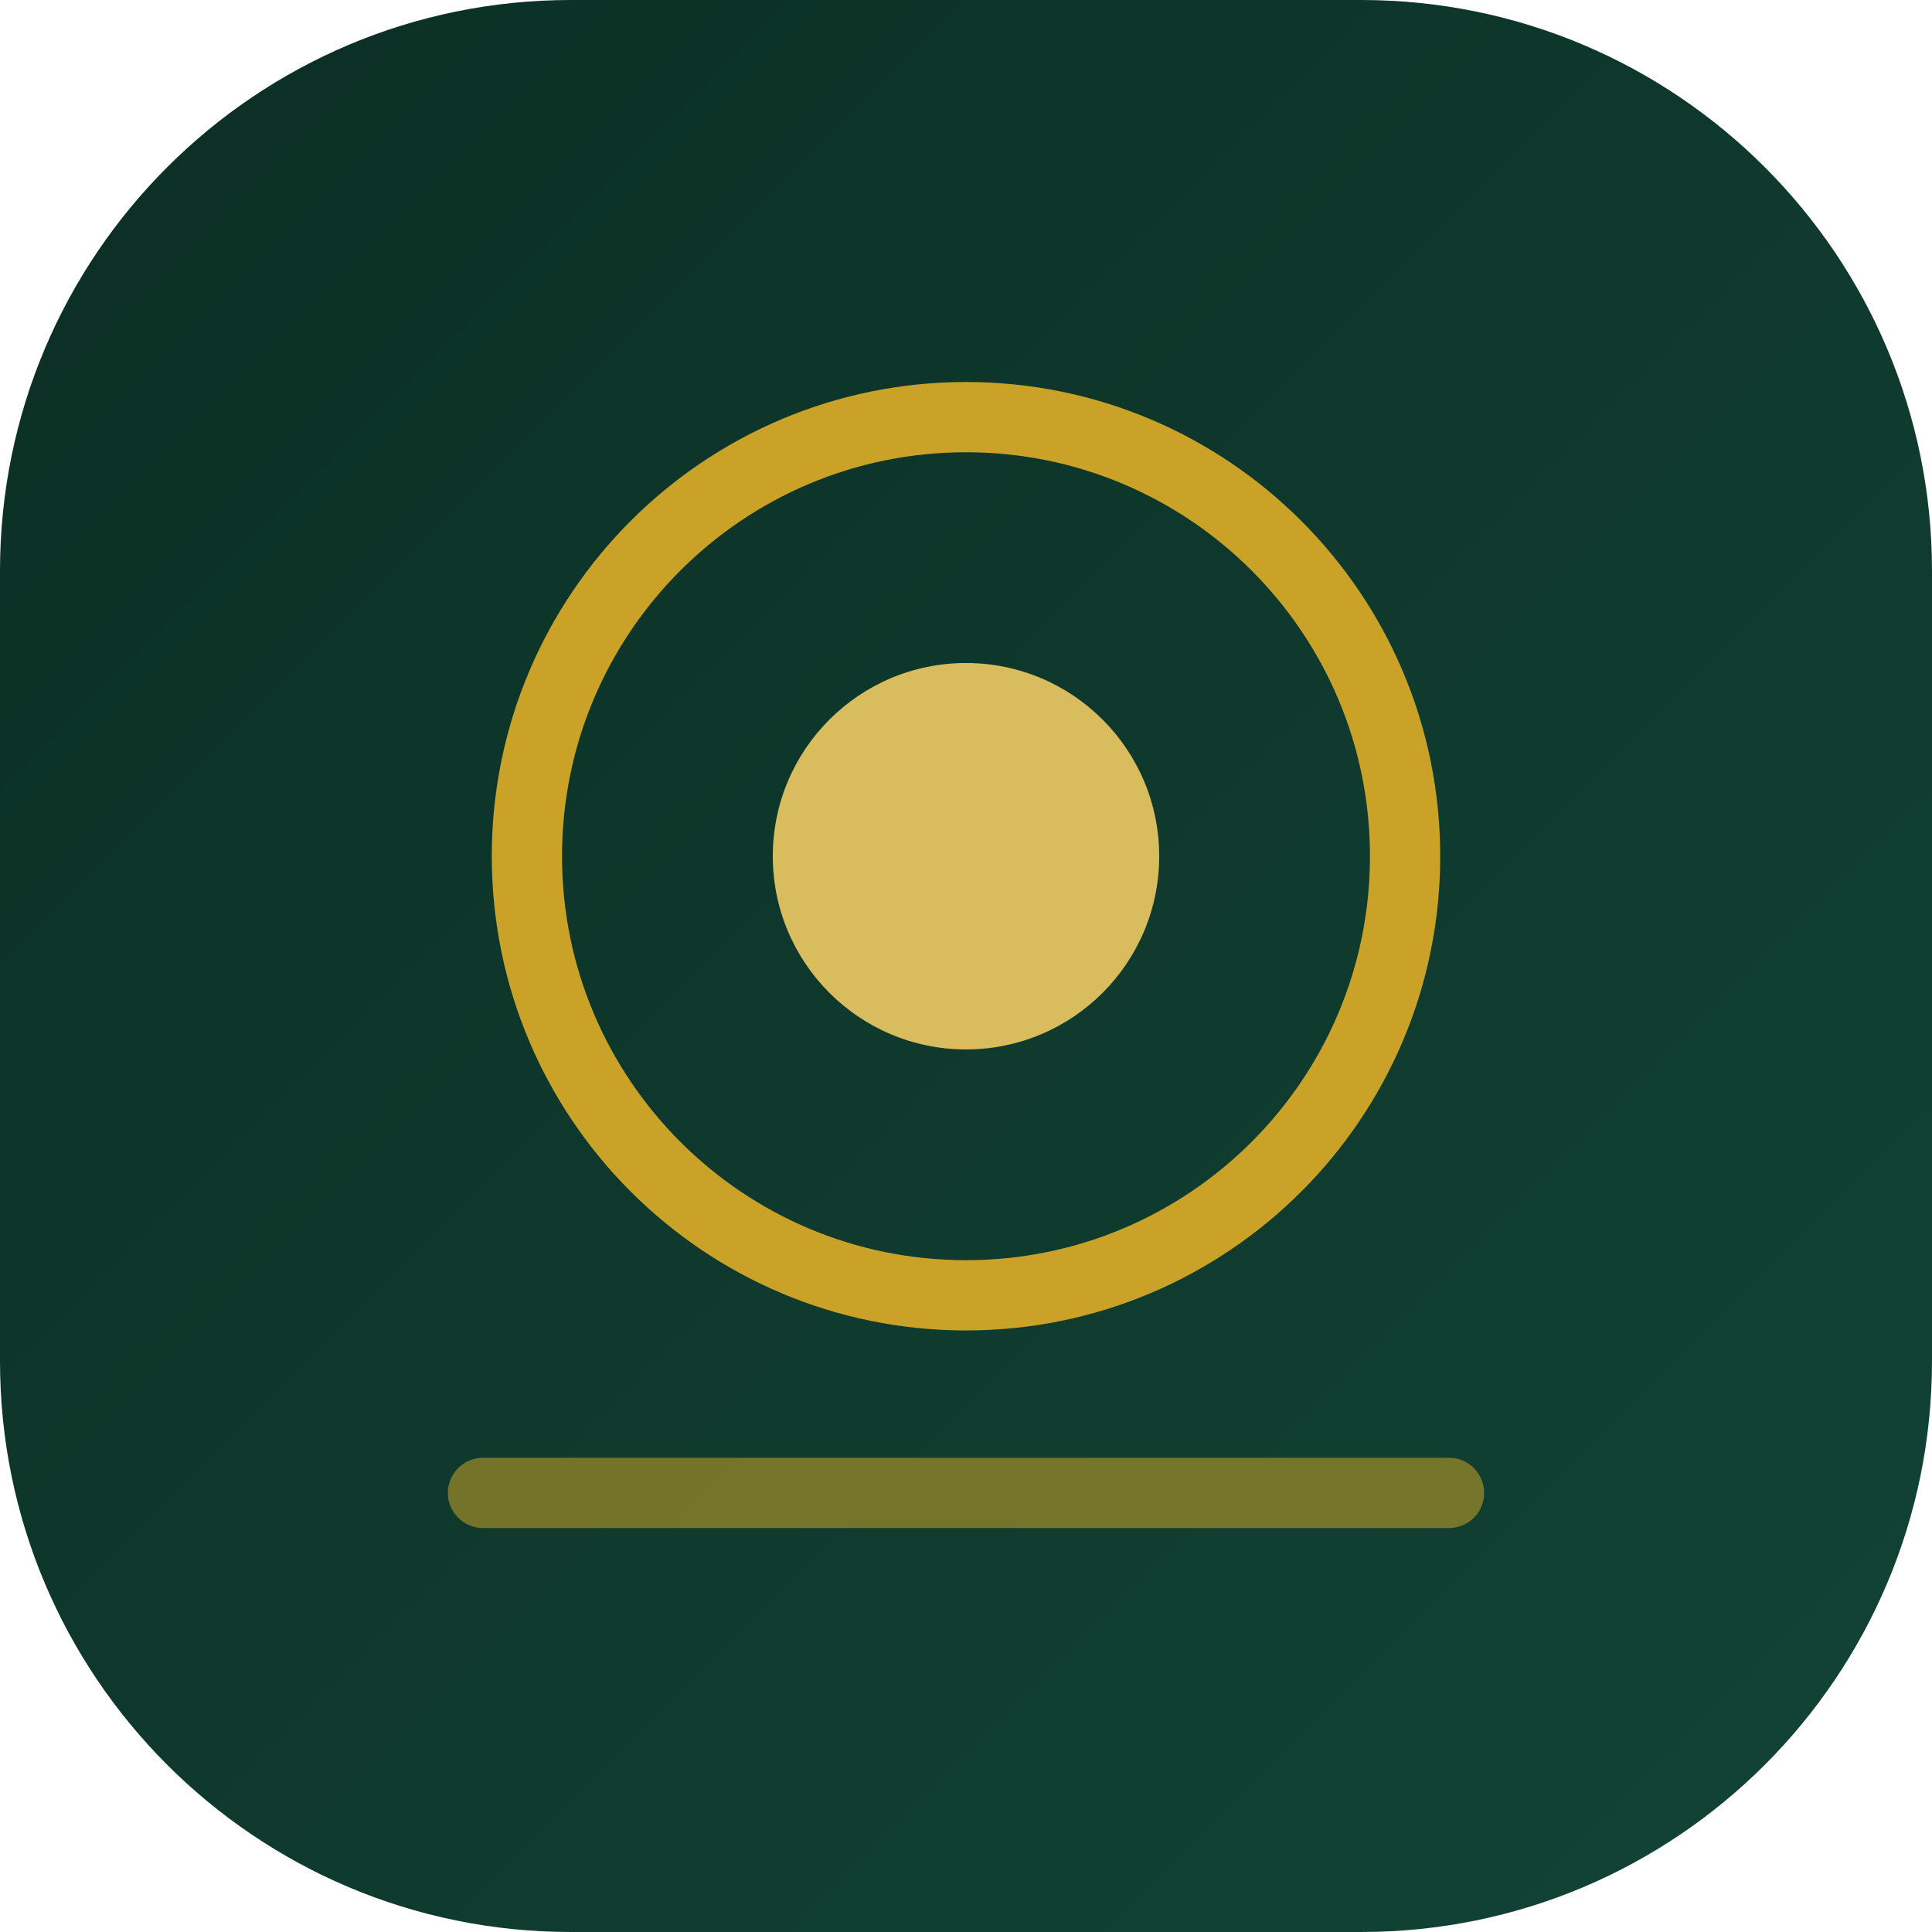
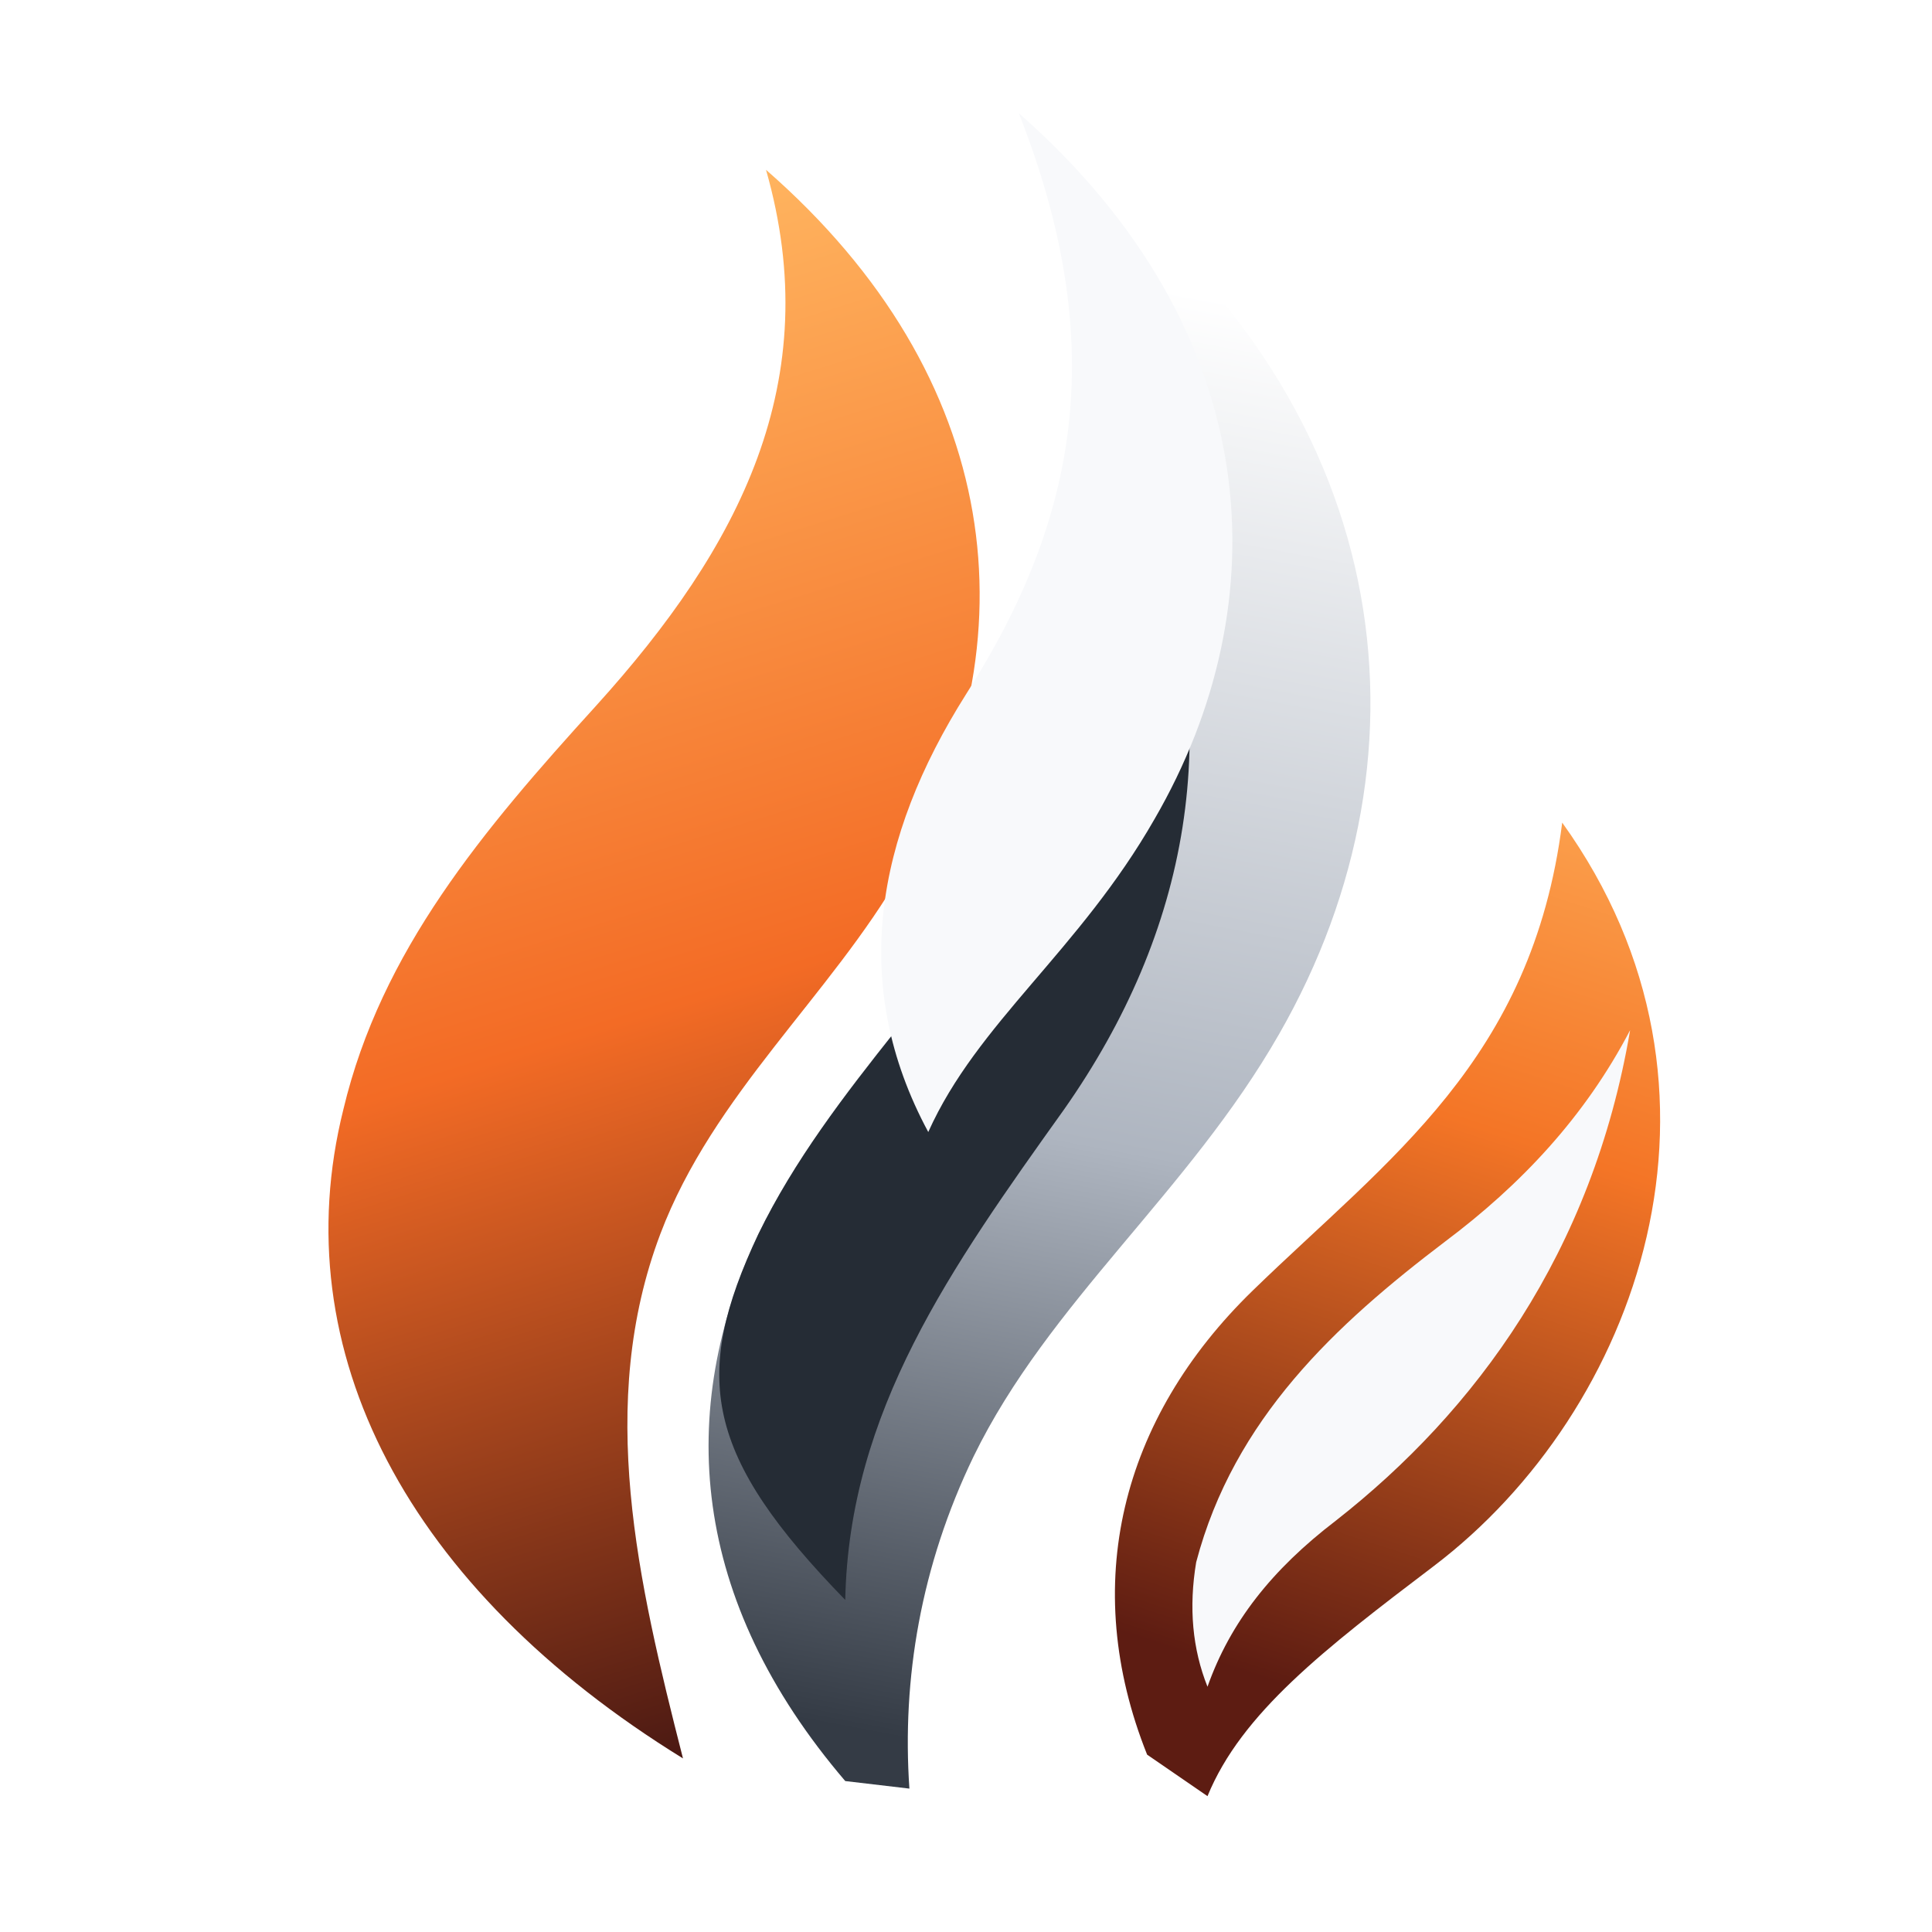
- <svg xmlns="http://www.w3.org/2000/svg" viewBox="0 0 44 44">
+ <svg xmlns="http://www.w3.org/2000/svg" viewBox="0 0 512 512" fill="none">
  <defs>
-     <linearGradient id="f" x1="0" y1="0" x2="44" y2="44" gradientUnits="userSpaceOnUse">
-       <stop stop-color="#0B2E23" />
-       <stop offset="1" stop-color="#124436" />
+     <linearGradient id="a" x1="116" y1="72" x2="233" y2="447" gradientUnits="userSpaceOnUse">
+       <stop stop-color="#ffb45f" />
+       <stop offset=".52" stop-color="#f36b25" />
+       <stop offset="1" stop-color="#4d1a13" />
+     </linearGradient>
+     <linearGradient id="b" x1="307" y1="76" x2="235" y2="460" gradientUnits="userSpaceOnUse">
+       <stop stop-color="#fff" />
+       <stop offset=".58" stop-color="#aeb5c0" />
+       <stop offset="1" stop-color="#343b45" />
+     </linearGradient>
+     <linearGradient id="c" x1="414" y1="171" x2="326" y2="442" gradientUnits="userSpaceOnUse">
+       <stop stop-color="#ffb45f" />
+       <stop offset=".45" stop-color="#f47526" />
+       <stop offset="1" stop-color="#5d1c12" />
    </linearGradient>
  </defs>
-   <rect width="44" height="44" rx="13" fill="url(#f)" />
-   <circle cx="22" cy="19.5" r="10" stroke="#C9A227" stroke-width="1.6" fill="none" />
-   <circle cx="22" cy="19.5" r="4.4" fill="#D9BC5E" />
-   <path d="M11 34h22" stroke="#C9A227" stroke-width="1.6" stroke-linecap="round" opacity="0.55" />
+   <path d="M181 466C108 421 75 358 91 294C101 252 128 220 158 187C196 145 219 101 203 45C266 100 274 170 239 231C220 264 189 290 175 327C158 372 169 419 181 466Z" fill="url(#a)" />
+   <path d="M224 472C183 424 179 374 201 327C220 288 254 258 276 220C309 165 320 108 284 42C370 106 382 199 339 274C315 316 278 345 258 386C244 415 239 445 241 474L224 472Z" fill="url(#b)" />
+   <path d="M201 327C220 288 254 258 276 220C292 193 303 166 305 137C325 194 315 247 282 294C252 336 225 374 224 424C187 386 183 365 201 327Z" fill="#252c35" />
+   <path d="M246 300C225 261 232 222 256 184C286 137 294 91 270 30C336 88 339 160 306 217C286 252 259 271 246 300Z" fill="#f8f9fb" />
+   <path d="M304 465C286 420 297 376 332 342C368 307 406 281 414 218C465 289 434 374 380 415C351 437 329 454 320 476L304 465Z" fill="url(#c)" />
+   <path d="M317 414C327 376 354 351 383 329C403 314 420 296 432 273C422 332 391 374 354 403C337 416 326 430 320 447C316 437 315 426 317 414Z" fill="#f8f9fb" />
</svg>
